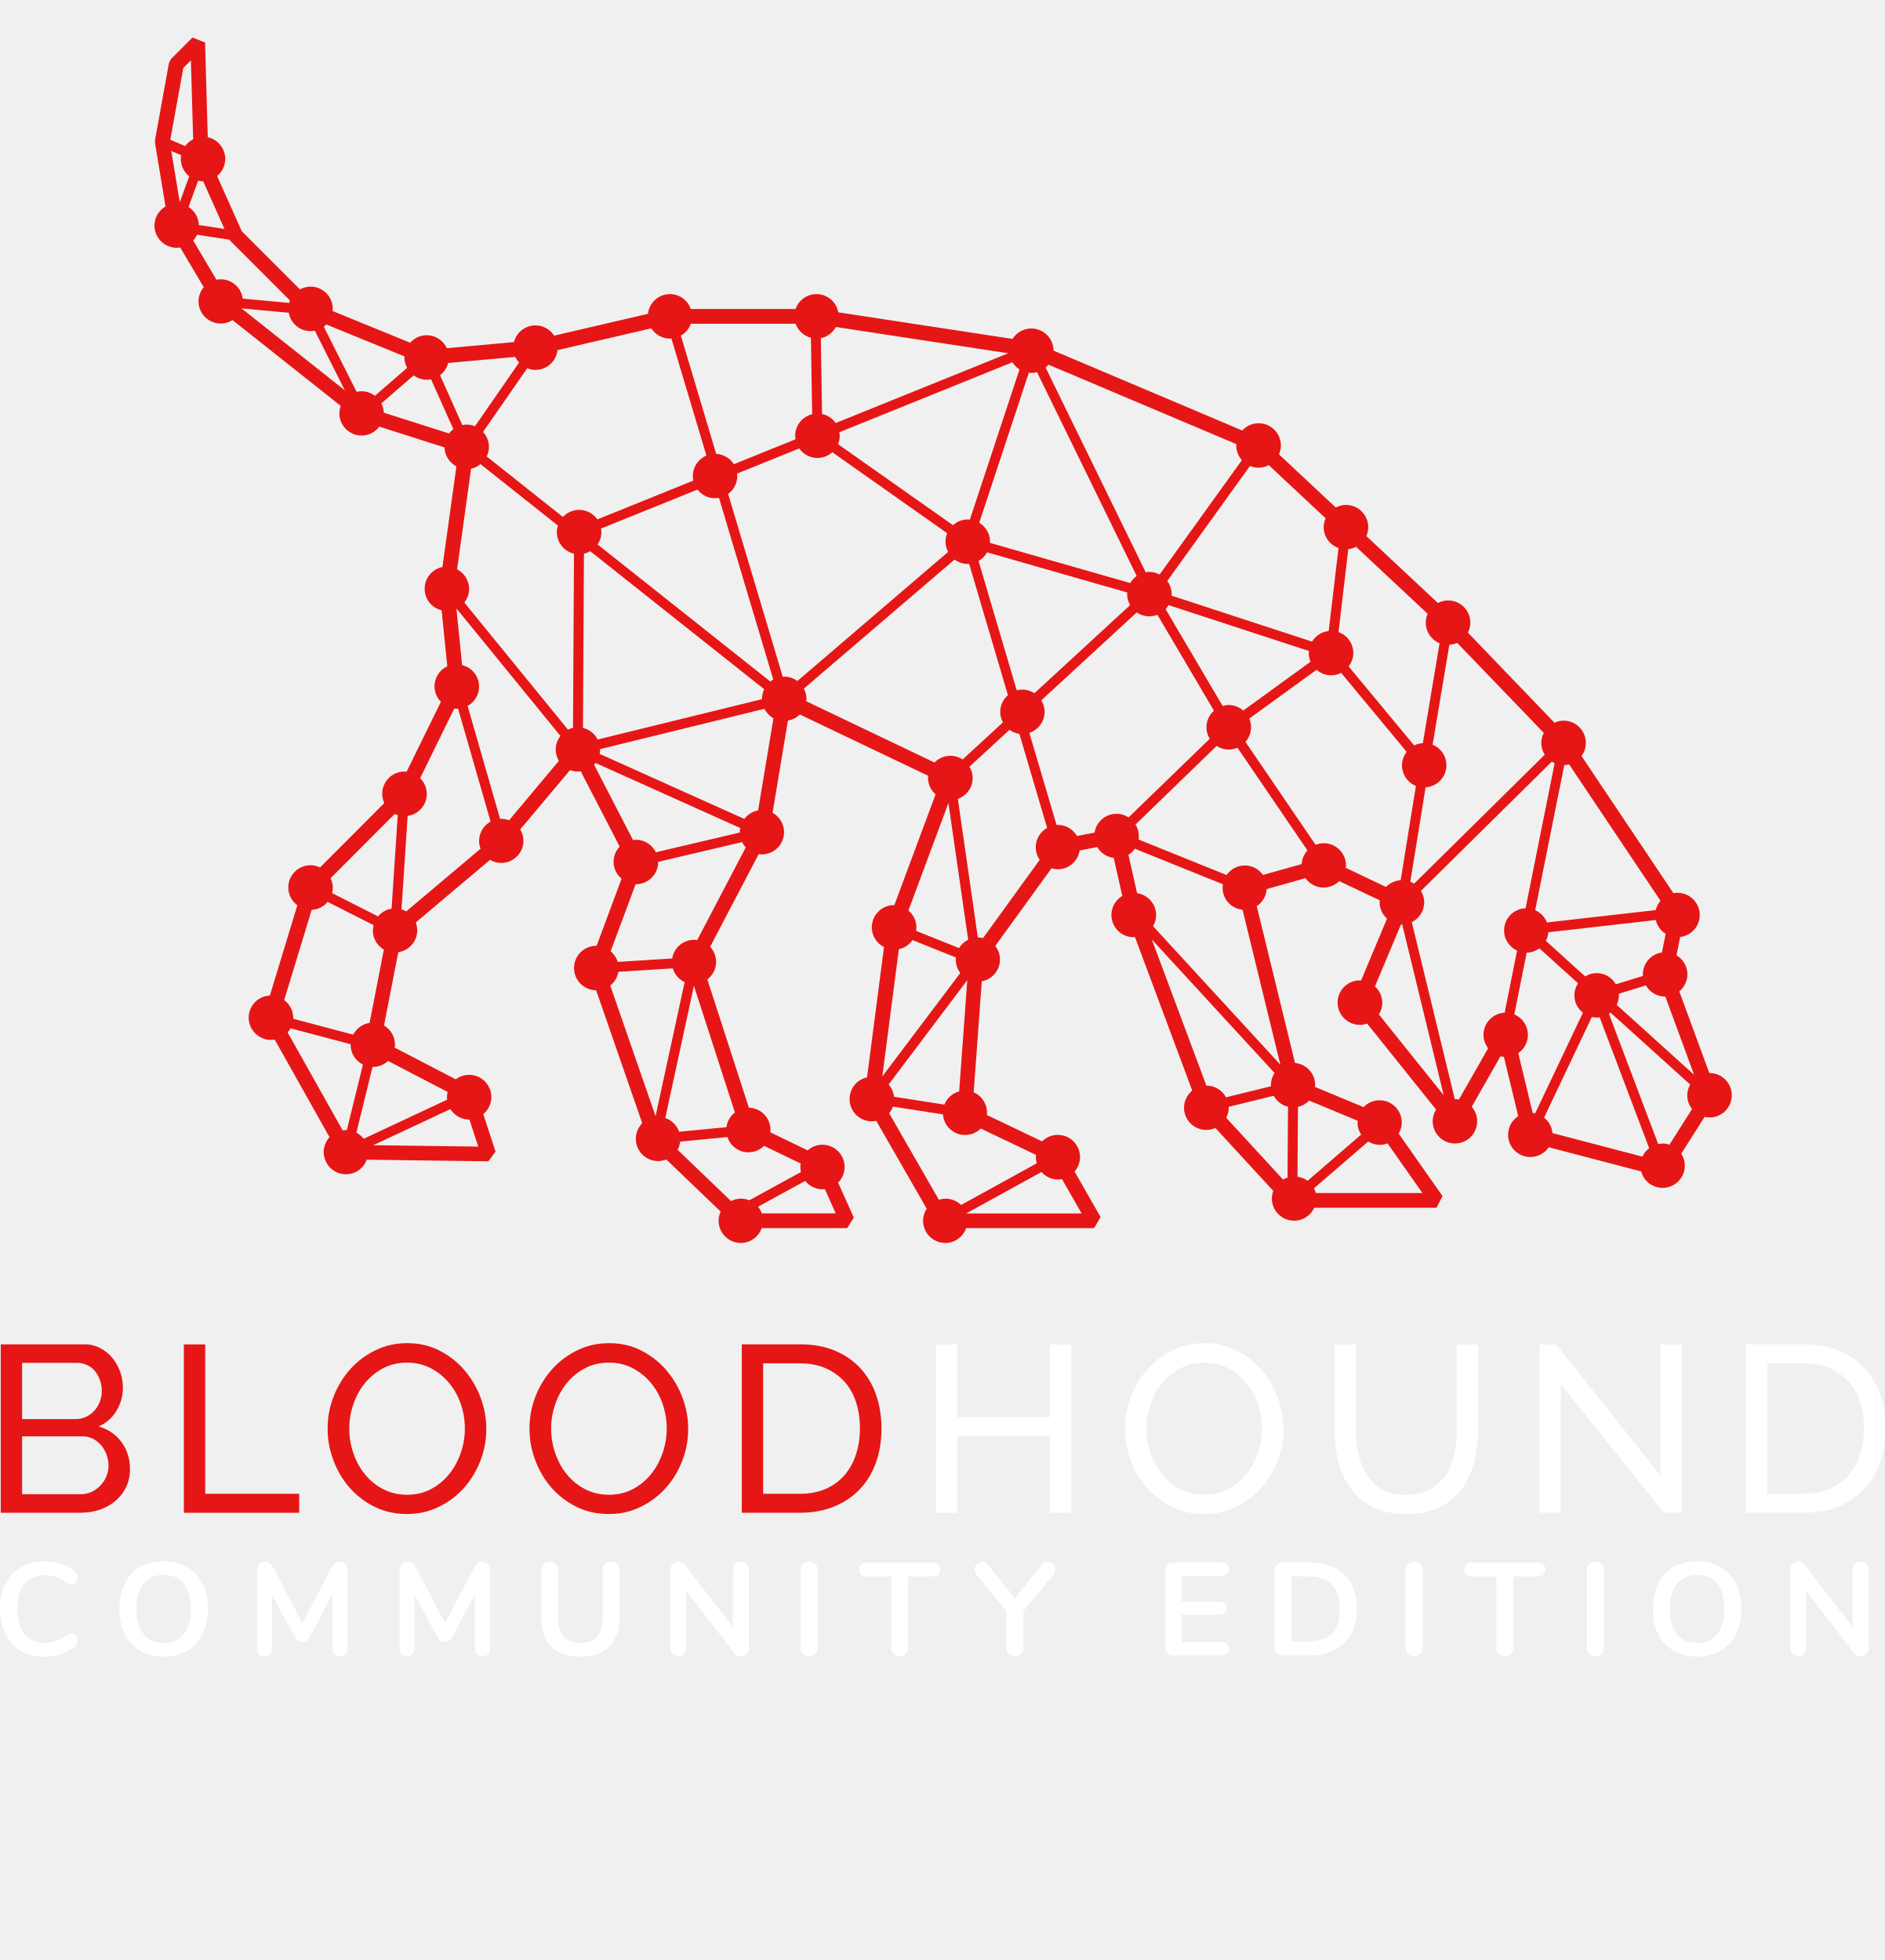
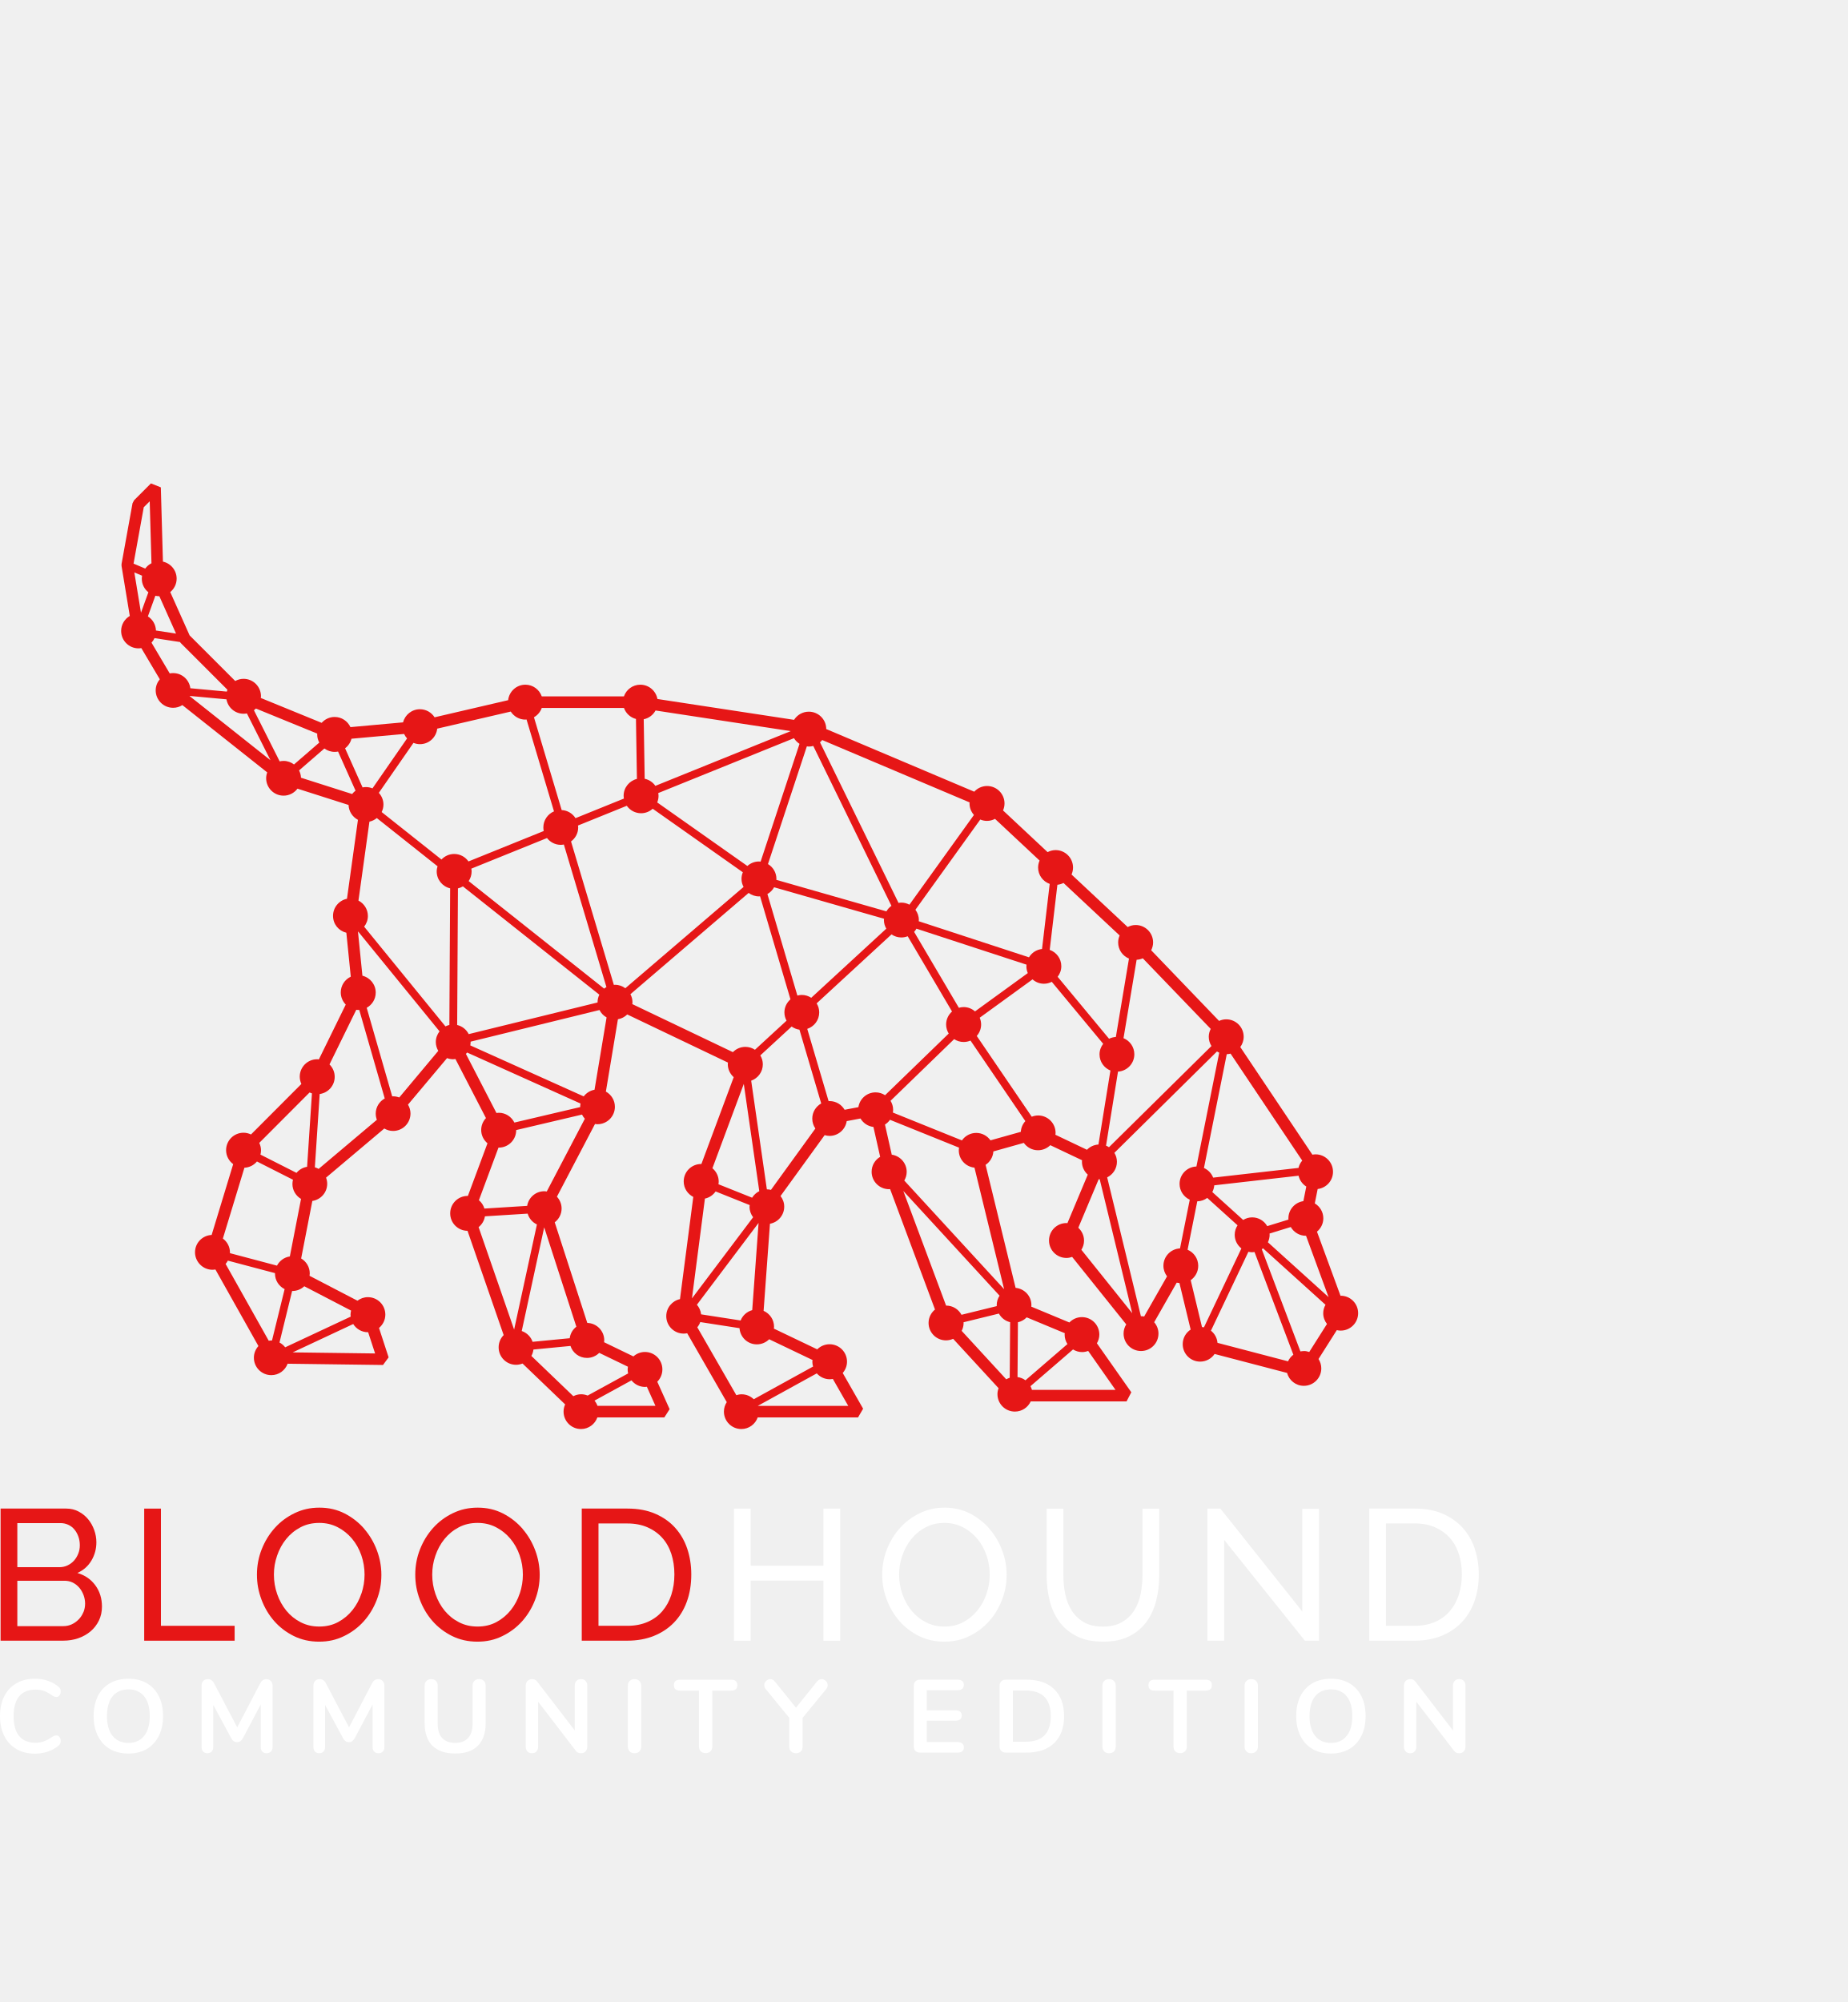
- <svg xmlns="http://www.w3.org/2000/svg" id="Layer_1" width="250" height="260" viewBox="0 100 400 200">
+ <svg xmlns="http://www.w3.org/2000/svg" id="Layer_1" width="240" height="260" viewBox="0 100 500 80">
  <defs>
    <style>.cls-1{fill:#e61616;}.cls-2{fill:#FFFFFF;}</style>
  </defs>
  <path class="cls-1" d="m20.95,294.75c1.64-.74,2.91-1.86,3.8-3.37.89-1.51,1.33-3.15,1.33-4.93,0-1.11-.19-2.21-.58-3.3-.39-1.09-.93-2.06-1.64-2.92-.7-.86-1.56-1.55-2.57-2.09-1.01-.54-2.13-.81-3.37-.81H.16v35.74h16.96c1.44,0,2.79-.22,4.05-.65,1.26-.44,2.37-1.06,3.32-1.86.96-.81,1.71-1.78,2.27-2.92.55-1.14.83-2.4.83-3.78,0-2.22-.6-4.14-1.79-5.76-1.19-1.63-2.81-2.74-4.86-3.35Zm-16.26-13.49h11.68c.74,0,1.43.15,2.09.45s1.21.72,1.66,1.26c.45.54.81,1.17,1.08,1.91s.4,1.53.4,2.37-.14,1.57-.43,2.29c-.29.72-.67,1.35-1.16,1.89s-1.07.96-1.74,1.28c-.67.32-1.41.48-2.21.48H4.69v-11.93Zm17.87,24.11c-.3.74-.72,1.38-1.26,1.94-.54.55-1.16,1-1.86,1.33s-1.48.5-2.32.5H4.69v-12.28h12.79c.81,0,1.54.17,2.22.5.67.34,1.25.79,1.74,1.36s.87,1.23,1.16,1.99c.28.75.43,1.54.43,2.34s-.15,1.58-.45,2.32Z" />
  <polygon class="cls-1" points="43.55 277.34 39.02 277.34 39.02 313.08 63.49 313.08 63.49 309.05 43.55 309.05 43.55 277.34" />
  <path class="cls-1" d="m98.58,282.82c-1.48-1.71-3.24-3.1-5.29-4.15-2.05-1.06-4.33-1.59-6.85-1.59s-4.66.5-6.72,1.49c-2.06.99-3.85,2.32-5.36,4-1.51,1.68-2.69,3.61-3.55,5.79-.86,2.18-1.28,4.46-1.28,6.85s.4,4.51,1.21,6.7c.81,2.18,1.95,4.12,3.42,5.81,1.48,1.7,3.25,3.05,5.31,4.08,2.06,1.02,4.35,1.54,6.87,1.54s4.66-.49,6.72-1.49c2.06-.99,3.84-2.32,5.34-3.98,1.49-1.66,2.67-3.58,3.52-5.76.86-2.18,1.28-4.46,1.28-6.85,0-2.25-.4-4.46-1.21-6.62-.81-2.17-1.95-4.1-3.42-5.81Zm-.78,17.47c-.55,1.68-1.36,3.18-2.42,4.51-1.06,1.33-2.34,2.4-3.85,3.22-1.51.82-3.22,1.23-5.13,1.23s-3.52-.39-5.03-1.16c-1.51-.77-2.8-1.81-3.88-3.12-1.07-1.31-1.9-2.81-2.49-4.51-.59-1.69-.88-3.45-.88-5.26s.28-3.46.86-5.13c.57-1.68,1.38-3.17,2.44-4.48s2.34-2.37,3.85-3.17c1.51-.81,3.22-1.21,5.14-1.21,1.81,0,3.46.39,4.96,1.16,1.49.77,2.79,1.8,3.88,3.1,1.09,1.29,1.93,2.79,2.52,4.48.59,1.7.88,3.45.88,5.26,0,1.71-.28,3.41-.83,5.08Z" />
  <path class="cls-1" d="m141.42,282.82c-1.48-1.71-3.24-3.1-5.29-4.15-2.05-1.06-4.33-1.59-6.85-1.59s-4.66.5-6.72,1.49c-2.06.99-3.85,2.32-5.36,4-1.51,1.68-2.69,3.61-3.55,5.79-.86,2.18-1.28,4.46-1.28,6.85s.4,4.51,1.21,6.7c.81,2.18,1.95,4.12,3.42,5.81,1.48,1.7,3.25,3.05,5.31,4.08,2.06,1.02,4.35,1.54,6.87,1.54s4.66-.49,6.72-1.49c2.06-.99,3.84-2.32,5.34-3.98,1.49-1.66,2.67-3.58,3.52-5.76.86-2.18,1.28-4.46,1.28-6.85,0-2.25-.4-4.46-1.21-6.62-.81-2.17-1.95-4.1-3.42-5.81Zm-.78,17.47c-.55,1.68-1.36,3.18-2.42,4.51-1.06,1.33-2.34,2.4-3.85,3.22-1.51.82-3.22,1.23-5.13,1.23s-3.52-.39-5.03-1.16c-1.51-.77-2.8-1.81-3.88-3.12-1.07-1.31-1.9-2.81-2.49-4.51-.59-1.69-.88-3.45-.88-5.26s.28-3.46.86-5.13c.57-1.68,1.38-3.17,2.44-4.48s2.34-2.37,3.85-3.17c1.51-.81,3.22-1.21,5.14-1.21,1.81,0,3.46.39,4.96,1.16,1.49.77,2.79,1.8,3.88,3.1,1.09,1.29,1.93,2.79,2.52,4.48.59,1.7.88,3.45.88,5.26,0,1.71-.28,3.41-.83,5.08Z" />
  <path class="cls-1" d="m182.74,282.57c-1.44-1.61-3.25-2.89-5.41-3.83-2.16-.94-4.67-1.41-7.53-1.41h-12.38v35.74h12.38c2.62,0,4.99-.43,7.12-1.28,2.13-.86,3.95-2.06,5.46-3.62,1.51-1.56,2.67-3.44,3.47-5.64.81-2.2,1.21-4.66,1.21-7.38,0-2.45-.36-4.76-1.08-6.92-.72-2.16-1.8-4.05-3.25-5.66Zm-1.08,18.1c-.55,1.7-1.36,3.16-2.42,4.4-1.06,1.24-2.38,2.22-3.98,2.92-1.59.7-3.42,1.06-5.46,1.06h-7.85v-27.69h7.85c2.01,0,3.81.35,5.39,1.03,1.58.69,2.91,1.64,4,2.84,1.09,1.21,1.91,2.66,2.47,4.35.55,1.7.83,3.55.83,5.56s-.28,3.82-.83,5.51Z" />
  <polygon class="cls-2" points="222.82 292.79 203.13 292.79 203.13 277.34 198.6 277.34 198.6 313.08 203.13 313.08 203.13 296.82 222.82 296.82 222.82 313.08 227.35 313.08 227.35 277.34 222.82 277.34 222.82 292.79" />
  <path class="cls-2" d="m267.77,282.82c-1.48-1.71-3.24-3.1-5.29-4.15-2.05-1.06-4.33-1.59-6.85-1.59s-4.66.5-6.72,1.49c-2.06.99-3.85,2.32-5.36,4-1.51,1.68-2.69,3.61-3.55,5.79-.86,2.18-1.28,4.46-1.28,6.85s.4,4.51,1.21,6.7c.81,2.18,1.95,4.12,3.42,5.81,1.48,1.7,3.25,3.05,5.31,4.08s4.35,1.54,6.87,1.54,4.66-.49,6.72-1.49c2.06-.99,3.84-2.32,5.34-3.98s2.67-3.58,3.52-5.76c.86-2.18,1.28-4.46,1.28-6.85,0-2.25-.4-4.46-1.21-6.62-.81-2.17-1.95-4.1-3.42-5.81Zm-.78,17.47c-.55,1.68-1.36,3.18-2.42,4.51-1.06,1.33-2.34,2.4-3.85,3.22-1.51.82-3.22,1.23-5.14,1.23s-3.52-.39-5.03-1.16c-1.51-.77-2.8-1.81-3.88-3.12-1.07-1.31-1.9-2.81-2.49-4.51-.59-1.69-.88-3.45-.88-5.26s.28-3.46.86-5.13c.57-1.68,1.38-3.17,2.44-4.48s2.34-2.37,3.85-3.17c1.51-.81,3.22-1.21,5.13-1.21,1.81,0,3.46.39,4.96,1.16,1.49.77,2.78,1.8,3.88,3.1,1.09,1.29,1.93,2.79,2.52,4.48.59,1.7.88,3.45.88,5.26,0,1.71-.28,3.41-.83,5.08Z" />
  <path class="cls-2" d="m309.15,295.41c0,1.71-.17,3.4-.5,5.06-.34,1.66-.91,3.14-1.74,4.43-.82,1.29-1.92,2.34-3.3,3.15-1.38.81-3.1,1.21-5.19,1.21s-3.75-.39-5.11-1.18c-1.36-.79-2.45-1.82-3.27-3.1s-1.41-2.74-1.76-4.4-.53-3.38-.53-5.16v-18.07h-4.53v18.07c0,2.28.26,4.51.78,6.67.52,2.17,1.38,4.08,2.57,5.74,1.19,1.66,2.76,2.99,4.71,4,1.95,1.01,4.35,1.51,7.2,1.51s5.09-.48,7.02-1.43c1.93-.96,3.5-2.26,4.71-3.9,1.21-1.64,2.09-3.55,2.64-5.71.55-2.17.83-4.46.83-6.87v-18.07h-4.53v18.07Z" />
  <polygon class="cls-2" points="352.39 305.17 330.24 277.34 326.72 277.34 326.72 313.08 331.25 313.08 331.25 285.79 353.1 313.08 356.92 313.08 356.92 277.39 352.39 277.39 352.39 305.17" />
  <path class="cls-2" d="m399.08,288.23c-.72-2.16-1.8-4.05-3.25-5.66s-3.25-2.89-5.41-3.83c-2.17-.94-4.67-1.41-7.53-1.41h-12.38v35.74h12.38c2.62,0,4.99-.43,7.12-1.28,2.13-.86,3.95-2.06,5.46-3.62,1.51-1.56,2.67-3.44,3.47-5.64.81-2.2,1.21-4.66,1.21-7.38,0-2.45-.36-4.76-1.08-6.92Zm-4.33,12.43c-.55,1.7-1.36,3.16-2.42,4.4-1.06,1.24-2.38,2.22-3.98,2.92s-3.41,1.06-5.46,1.06h-7.85v-27.69h7.85c2.01,0,3.81.35,5.39,1.03,1.58.69,2.91,1.64,4,2.84s1.91,2.66,2.47,4.35c.55,1.7.83,3.55.83,5.56s-.28,3.82-.83,5.51Z" />
  <path class="cls-1" d="m362.81,219.78s-.04,0-.06,0l-6.38-17.37c1.04-.87,1.72-2.15,1.72-3.61,0-1.72-.93-3.21-2.31-4.04l.78-3.89c2.34-.28,4.15-2.25,4.15-4.66,0-2.61-2.11-4.72-4.72-4.72-.29,0-.58.04-.86.09l-19.51-29.12c.57-.78.92-1.74.92-2.78,0-2.61-2.11-4.72-4.72-4.72-.69,0-1.35.16-1.94.43l-18.37-19.12c.32-.64.52-1.35.52-2.11,0-2.61-2.11-4.72-4.72-4.72-.78,0-1.51.21-2.16.55l-15.19-14.21c.25-.58.4-1.22.4-1.89,0-2.61-2.11-4.72-4.72-4.72-.78,0-1.51.21-2.16.55l-12.06-11.28c.25-.58.4-1.22.4-1.89,0-2.61-2.11-4.72-4.72-4.72-1.38,0-2.61.6-3.47,1.54l-40.05-16.95c0-2.6-2.12-4.7-4.72-4.7-1.68,0-3.15.89-3.99,2.21l-36.97-5.64c-.4-2.2-2.32-3.87-4.63-3.87-2.06,0-3.79,1.32-4.44,3.16h-22.23c-.65-1.84-2.38-3.16-4.43-3.16-2.43,0-4.4,1.84-4.67,4.19l-19.9,4.63c-.84-1.31-2.3-2.18-3.97-2.18-2.2,0-4.04,1.51-4.56,3.55l-14.24,1.29c-.75-1.62-2.38-2.75-4.28-2.75-1.4,0-2.64.62-3.51,1.59l-16.47-6.73c.01-.15.05-.3.05-.46,0-2.61-2.11-4.72-4.72-4.72-.82,0-1.58.23-2.25.59l-12.34-12.34-5.24-11.72c1.05-.87,1.73-2.16,1.73-3.63,0-2.26-1.59-4.14-3.71-4.61l-.57-20.09-2.68-1.07-4.54,4.54-.44.83-2.97,16.43v.54s2.23,13.52,2.23,13.52c-1.39.82-2.34,2.32-2.34,4.05,0,2.61,2.11,4.72,4.72,4.72.25,0,.49-.04.74-.07l5,8.43c-.68.82-1.11,1.86-1.11,3,0,2.61,2.11,4.72,4.72,4.72.92,0,1.77-.27,2.5-.73l22.96,18.21c-.18.49-.29,1.02-.29,1.57,0,2.61,2.11,4.72,4.72,4.72,1.54,0,2.9-.75,3.76-1.89l13.82,4.41c.06,1.75,1.07,3.25,2.54,4.02l-2.97,21.36c-2.15.44-3.77,2.34-3.77,4.62s1.54,4.07,3.6,4.57l1.2,11.89c-1.6.76-2.71,2.37-2.71,4.25,0,1.28.52,2.45,1.35,3.3l-7.28,14.84c-.15-.01-.3-.05-.45-.05-2.61,0-4.72,2.11-4.72,4.72,0,.71.17,1.37.44,1.97l-13.63,13.66c-.61-.29-1.29-.47-2.02-.47-2.61,0-4.72,2.11-4.72,4.72,0,1.56.76,2.92,1.92,3.78l-5.83,19.16c-2.5.11-4.5,2.16-4.5,4.7s2.11,4.72,4.72,4.72c.27,0,.54-.04.8-.08l11.64,20.72c-.76.84-1.23,1.94-1.23,3.15,0,2.61,2.11,4.72,4.72,4.72,2.03,0,3.75-1.29,4.41-3.09l25.81.34,1.52-2.06-2.6-7.96c1.04-.87,1.71-2.15,1.71-3.61,0-2.61-2.11-4.72-4.72-4.72-1.06,0-2.03.36-2.82.96l-12.97-6.74c.03-.21.06-.42.06-.64,0-1.73-.94-3.23-2.33-4.05l3.03-15.56c2.27-.34,4.02-2.28,4.02-4.65,0-.59-.12-1.14-.31-1.66l15.76-13.29c.7.41,1.5.66,2.37.66,2.61,0,4.72-2.11,4.72-4.72,0-.88-.26-1.7-.68-2.4l10.57-12.59c.51.19,1.06.31,1.64.31.22,0,.42-.04.63-.06l8.26,15.98c-.79.84-1.29,1.97-1.29,3.22,0,1.45.67,2.73,1.7,3.6l-5.3,14.24s-.05,0-.07,0c-2.61,0-4.72,2.11-4.72,4.72s2.1,4.7,4.69,4.72l9.78,28.21c-.84.85-1.36,2.02-1.36,3.32,0,2.61,2.11,4.72,4.72,4.72.62,0,1.21-.13,1.75-.34l11.53,11.06c-.27.59-.43,1.25-.43,1.94,0,2.61,2.11,4.72,4.72,4.72,2.05,0,3.78-1.32,4.43-3.15h18.12l1.43-2.22-3.34-7.43c.85-.85,1.38-2.03,1.38-3.33,0-2.61-2.11-4.72-4.72-4.72-1.2,0-2.29.46-3.12,1.2l-7.94-3.84c.02-.17.05-.33.05-.51,0-2.56-2.04-4.64-4.59-4.71l-8.81-27.22c1.12-.86,1.86-2.2,1.86-3.73,0-1.24-.49-2.36-1.27-3.2l10.31-19.68c.22.03.43.07.66.07,2.61,0,4.72-2.11,4.72-4.72,0-1.78-.99-3.3-2.44-4.11l3.26-19.57c.97-.17,1.85-.63,2.52-1.3l27.25,13.02c-.01.14-.04.28-.04.43,0,1.41.63,2.65,1.6,3.52l-8.74,23.49s-.05,0-.07,0c-2.61,0-4.72,2.11-4.72,4.72,0,1.84,1.06,3.41,2.59,4.19l-3.6,27.65c-2.12.46-3.71,2.35-3.71,4.61,0,2.61,2.11,4.72,4.72,4.72.32,0,.64-.03.94-.1l10.71,18.64c-.48.74-.77,1.62-.77,2.56,0,2.61,2.11,4.72,4.72,4.72,2.05,0,3.78-1.32,4.43-3.15h27.15l1.37-2.35-5.52-9.66c.71-.83,1.16-1.89,1.16-3.06,0-2.61-2.11-4.72-4.72-4.72-1.3,0-2.48.53-3.34,1.38l-11.73-5.61c.02-.16.05-.32.05-.49,0-1.93-1.16-3.59-2.83-4.32l1.72-23.56c2.2-.4,3.86-2.32,3.86-4.63,0-1.09-.38-2.07-1-2.87l11.94-16.48c.42.12.86.21,1.32.21,2.36,0,4.3-1.74,4.65-4l3.73-.71c.73,1.24,2,2.11,3.5,2.29l1.82,8.08c-1.38.82-2.31,2.32-2.31,4.04,0,2.61,2.11,4.72,4.72,4.72.1,0,.19-.02.28-.03l12.15,32.58c-1.05.87-1.74,2.16-1.74,3.63,0,2.61,2.11,4.72,4.72,4.72.69,0,1.34-.16,1.93-.42l12.29,13.36c-.18.5-.3,1.04-.3,1.61,0,2.61,2.11,4.72,4.72,4.72,1.9,0,3.53-1.13,4.28-2.75h25.93l1.29-2.48-9.31-13.25c.41-.7.66-1.5.66-2.36,0-2.61-2.11-4.72-4.72-4.72-1.33,0-2.53.56-3.39,1.45l-10.31-4.29c.01-.14.04-.27.04-.4,0-2.46-1.88-4.45-4.28-4.68l-8.12-33.28c1.2-.79,2-2.11,2.11-3.63l8.23-2.31c.86,1.2,2.25,1.99,3.84,1.99,1.3,0,2.47-.53,3.33-1.37l8.6,4.08c-.01.13-.04.26-.04.39,0,1.4.62,2.64,1.58,3.5l-5.51,13.13c-.09,0-.17-.03-.26-.03-2.61,0-4.72,2.11-4.72,4.72s2.11,4.72,4.72,4.72c.54,0,1.06-.11,1.54-.28l14.64,18.26c-.45.72-.72,1.56-.72,2.48,0,2.61,2.11,4.72,4.72,4.72s4.72-2.11,4.72-4.72c0-1.18-.45-2.24-1.16-3.07l6.1-10.71c.24.06.48.08.73.1l3.04,12.6c-1.29.84-2.15,2.29-2.15,3.95,0,2.61,2.11,4.72,4.72,4.72,1.62,0,3.06-.82,3.91-2.07l19.61,5.13c.54,2.01,2.36,3.49,4.54,3.49,2.61,0,4.72-2.11,4.72-4.72,0-.94-.28-1.8-.75-2.54l4.95-7.81c.34.08.69.13,1.05.13,2.61,0,4.72-2.11,4.72-4.72s-2.11-4.72-4.72-4.72Zm-54.01,5.51s-.04,0-.07,0l-9.13-37.57c1.56-.77,2.64-2.36,2.64-4.22,0-.89-.26-1.71-.69-2.42l27.76-27.42c.19.12.4.24.61.33l-6.17,30.79c-2.53.08-4.56,2.15-4.56,4.7,0,1.91,1.14,3.54,2.76,4.28l-2.64,13.18c-2.5.12-4.49,2.17-4.49,4.7,0,1.08.38,2.06.98,2.86l-6.19,10.86c-.27-.05-.55-.08-.83-.08Zm-32.57-49.89l-8.21,2.3c-.85-1.21-2.26-2.01-3.85-2.01s-3.02.8-3.87,2.03l-18.69-7.54c.04-.24.07-.49.07-.74,0-.9-.26-1.72-.7-2.44l17.21-16.68c.74.48,1.62.77,2.57.77.66,0,1.29-.14,1.86-.38l14.84,21.79c-.71.77-1.16,1.78-1.23,2.89Zm-15.49,51.52l9.56-2.35c.63,1.15,1.72,2.02,3.04,2.33l-.11,15.04c-.33.11-.64.24-.94.42l-12.06-13.11c.32-.64.52-1.35.52-2.11,0-.07-.02-.14-.02-.21Zm-16.04-38.34c.4-.7.65-1.49.65-2.35,0-2.37-1.76-4.32-4.04-4.65l-1.84-8.15c.53-.34,1-.77,1.36-1.29l18.69,7.54c-.04.24-.07.49-.07.74,0,2.44,1.86,4.43,4.24,4.67l8.02,32.88-27.01-29.39Zm-24.69,50.33l-16.05,8.84c-.85-.83-2.01-1.34-3.29-1.34-.5,0-.97.1-1.42.24l-10.56-18.37c.34-.42.62-.89.8-1.41l10.62,1.65c.18,2.45,2.19,4.38,4.69,4.38,1.3,0,2.48-.53,3.34-1.38l11.73,5.61c-.02.16-.05.32-.05.49,0,.45.08.88.2,1.29Zm-26.36-47.38l9.22,3.69c-.01.15-.05.3-.05.45,0,1.07.37,2.05.97,2.84l-16.55,21.96,3.51-27.01c1.2-.25,2.22-.96,2.89-1.93Zm6.76,34.91l-10.69-1.66c-.11-.99-.52-1.89-1.14-2.6l16.69-22.14-1.72,23.6c-1.43.39-2.59,1.43-3.13,2.79Zm7.13-35.49s-.02,0-.03,0l-4.24-29.39c1.83-.65,3.15-2.38,3.15-4.43,0-.89-.26-1.7-.68-2.41l8.48-7.81c.61.44,1.33.74,2.11.85l5.89,19.96c-1.44.81-2.42,2.33-2.42,4.1,0,1,.31,1.92.84,2.68l-12.02,16.6c-.35-.08-.71-.14-1.08-.14Zm-72.57-20.71c-.22,0-.42.04-.63.06l-8.26-15.98c.11-.12.22-.25.32-.38l30.69,13.8c-.06.3-.09.61-.09.93,0,.01,0,.02,0,.03l-17.81,4.19c-.77-1.56-2.36-2.65-4.22-2.65Zm-28.58-4.46c-.09,0-.17.02-.26.03l-6.9-23.97c1.45-.81,2.44-2.33,2.44-4.11,0-2.22-1.54-4.07-3.6-4.57l-1.2-11.89s.05-.03.07-.04l22,26.98c-.62.8-1.01,1.79-1.01,2.89,0,.87.25,1.68.67,2.39l-10.56,12.61c-.51-.19-1.06-.31-1.64-.31ZM51.33,57.46l9.95.92c.39,2.22,2.31,3.9,4.64,3.9.31,0,.6-.03.89-.09l6.38,12.67-21.88-17.36s.01-.04.02-.05Zm29.6,20.15l6.85-5.93c.78.57,1.74.92,2.78.92.31,0,.62-.03.92-.09l4.73,10.58c-.35.26-.65.57-.92.91l-13.84-4.41c-.03-.71-.22-1.38-.53-1.98Zm184.33,13.29c.56.24,1.18.37,1.83.37.78,0,1.51-.21,2.16-.55l12.06,11.28c-.25.58-.4,1.22-.4,1.89,0,2.05,1.31,3.78,3.14,4.43l-2.08,17.61c-1.5.16-2.78,1.01-3.53,2.25l-29.83-9.76c0-.11.03-.21.03-.32,0-1.05-.35-2.01-.93-2.79l17.55-24.41Zm-25.4,24.85l-29.79-8.53c0-.09.03-.17.03-.25,0-1.71-.92-3.2-2.29-4.02l10.52-31.84c.18.02.35.05.54.05.42,0,.82-.07,1.2-.17l21.15,43.26c-.56.39-1.02.91-1.36,1.5Zm-62.02-29.47c.23-.55.36-1.16.36-1.79,0-.26-.04-.5-.08-.75l36.73-14.85c.38.62.89,1.14,1.5,1.53l-10.53,31.87c-.15-.01-.29-.04-.44-.04-1.21,0-2.31.47-3.14,1.22l-24.39-17.19Zm-.5-4.49c-.67-.97-1.7-1.67-2.89-1.92l-.26-16.1c1.39-.27,2.54-1.17,3.2-2.37l36.58,5.58-36.63,14.81Zm-5.25-18.1l.26,16.22c-2.06.51-3.6,2.35-3.6,4.57,0,.26.04.5.08.75l-13.1,5.3c-.79-1.26-2.16-2.11-3.74-2.19l-7.5-25.11c.98-.56,1.73-1.44,2.11-2.52h22.24c.52,1.46,1.73,2.59,3.25,2.98Zm-48.38,82.8l.21-36.96c.48-.11.93-.3,1.34-.54l36.92,29.3c-.3.62-.48,1.3-.48,2.03,0,.03,0,.05,0,.08l-34.87,8.56c-.62-1.23-1.75-2.15-3.13-2.47Zm39.78-9.83l-36.67-29.1c.5-.75.8-1.65.8-2.62,0-.26-.04-.5-.08-.75l20.48-8.28c.86,1.11,2.2,1.84,3.72,1.84.29,0,.57-.04.84-.09l11.52,38.57c-.22.12-.42.26-.62.42Zm-21.32-72.8c.1,0,.2-.02.31-.03l7.43,24.86c-1.69.72-2.88,2.39-2.88,4.35,0,.33.04.66.1.97l-20.36,8.23c-.85-1.22-2.26-2.02-3.87-2.02-1.36,0-2.57.58-3.44,1.5l-16.18-12.84c.3-.62.48-1.3.48-2.03,0-1.23-.48-2.33-1.25-3.17l9.37-13.52c.54.22,1.13.35,1.76.35,2.43,0,4.41-1.84,4.67-4.2l19.9-4.62c.84,1.31,2.3,2.18,3.97,2.18Zm-32.01,5.09l-9.37,13.52c-.54-.22-1.13-.35-1.76-.35-.31,0-.62.03-.92.09l-4.73-10.58c.84-.64,1.46-1.54,1.73-2.59l14.24-1.29c.2.44.48.85.8,1.2Zm-8.19,21.56l16.43,13.04c-.13.44-.23.9-.23,1.38,0,2.24,1.56,4.1,3.64,4.59l-.21,36.96c-.37.08-.73.22-1.06.39l-22-26.98c.62-.8,1.01-1.79,1.01-2.89,0-1.82-1.04-3.38-2.55-4.17l2.97-21.36c.75-.15,1.42-.5,1.99-.96Zm55.98,75.3l-30.69-13.8c.06-.3.09-.61.09-.93,0-.03,0-.05,0-.08l34.87-8.56c.43.85,1.09,1.54,1.92,2l-3.26,19.57c-1.19.21-2.22.87-2.93,1.8Zm11.27-29.26c-.79-.58-1.75-.94-2.8-.94-.1,0-.2.02-.31.03l-11.59-38.81c1.17-.86,1.94-2.23,1.94-3.79,0-.18-.03-.34-.05-.52l13.2-5.34c.85,1.22,2.26,2.02,3.87,2.02,1.21,0,2.31-.47,3.14-1.22l24.39,17.19c-.23.55-.36,1.16-.36,1.79,0,.79.21,1.53.56,2.18l-31.99,27.4Zm40.26-27.32l29.75,8.52c0,.12-.04.23-.04.35,0,.85.24,1.64.64,2.33l-20.31,18.7c-.74-.48-1.62-.77-2.57-.77-.41,0-.8.07-1.18.17l-8.11-27.47c.76-.43,1.39-1.06,1.81-1.83Zm15.03,57.84c-.1,0-.19.02-.29.03l-5.78-19.56c1.88-.62,3.24-2.37,3.24-4.46,0-.9-.26-1.73-.7-2.44l20.26-18.66c.76.52,1.68.83,2.67.83.61,0,1.18-.12,1.71-.33l12,20.36c-.97.86-1.6,2.11-1.6,3.52,0,.9.27,1.73.7,2.45l-17.22,16.68c-.74-.48-1.62-.77-2.57-.77-2.36,0-4.3,1.74-4.65,4l-3.73.71c-.82-1.4-2.32-2.35-4.06-2.35Zm39.33-24.25c-.83-.73-1.9-1.18-3.09-1.18-.45,0-.87.08-1.28.2l-12.11-20.54c.25-.26.45-.56.63-.87l29.79,9.74c-.01.14-.04.28-.04.43,0,.66.14,1.28.38,1.85l-14.29,10.37Zm20.21-16.66l2.08-17.61c.59-.06,1.15-.23,1.65-.49l15.19,14.21c-.25.58-.4,1.22-.4,1.89,0,1.97,1.21,3.66,2.93,4.36l-3.55,21.21c-.66.04-1.28.21-1.84.49l-13.91-16.77c.61-.8.99-1.78.99-2.86,0-2.05-1.31-3.78-3.14-4.43Zm18.48,32.95c2.46-.16,4.42-2.19,4.42-4.69,0-1.97-1.21-3.66-2.93-4.36l3.55-21.21c.59-.04,1.15-.17,1.67-.4l18.38,19.1c-.33.64-.53,1.36-.53,2.13,0,.92.27,1.77.73,2.5l-27.73,27.38c-.25-.17-.52-.31-.8-.42l3.24-20.03Zm46.1,39.69c0,.12.03.23.03.34l-5.75,1.77c-.82-1.41-2.32-2.37-4.07-2.37-.9,0-1.72.26-2.44.7l-8.35-7.55c.29-.55.47-1.16.53-1.82l22.81-2.6c.28,1.23,1.05,2.28,2.09,2.93l-.79,3.95c-2.28.33-4.05,2.28-4.05,4.65Zm2.75-13.64l-23.1,2.63c-.45-1.16-1.35-2.1-2.49-2.61l6.17-30.79c.36-.01.7-.07,1.03-.15l19.39,28.94c-.48.57-.84,1.24-1.01,1.98Zm-30.02,22.14l2.62-13.1c1.01-.02,1.94-.36,2.7-.92l8.2,7.41c-.48.74-.77,1.62-.77,2.57,0,1.5.71,2.82,1.81,3.69l-10.13,21.34c-.17-.04-.35-.05-.53-.07l-3.06-12.69c1.23-.85,2.04-2.27,2.04-3.88,0-1.96-1.19-3.63-2.88-4.35Zm6.32,21.9l10.13-21.34c.33.07.67.12,1.02.12.22,0,.43-.04.64-.06l10.51,27.78c-.62.47-1.12,1.08-1.44,1.79l-19.09-5c-.11-1.33-.77-2.5-1.77-3.29Zm25.14,5.52c-.32,0-.63.03-.93.09l-10.45-27.63c.12-.08.22-.18.33-.27l16.91,15.28c-.38.68-.62,1.46-.62,2.29,0,1.1.39,2.1,1.02,2.9l-4.8,7.58c-.46-.15-.95-.26-1.46-.26Zm6.68-14.61l-16.41-14.83c.29-.61.47-1.29.47-2.02,0-.12-.03-.23-.03-.34l5.75-1.77c.82,1.41,2.32,2.37,4.07,2.37.02,0,.04,0,.06,0l6.1,16.6Zm-95.95-130.45l-17.46,24.28c-.66-.35-1.39-.56-2.19-.56-.26,0-.51.04-.76.08l-21.25-43.45c.22-.19.42-.39.6-.62l39.89,16.88c0,.09-.03.18-.03.28,0,1.2.46,2.28,1.19,3.11Zm-177.7-22c0,.07-.02.14-.02.22,0,.8.22,1.54.57,2.2l-6.84,5.92c-.79-.59-1.76-.96-2.82-.96-.37,0-.72.05-1.06.13l-6.97-13.84c.19-.14.38-.29.54-.46l16.59,6.78Zm-24.31-11.88c-.07.16-.11.34-.16.51l-9.87-.91c-.31-2.31-2.26-4.1-4.66-4.1-.31,0-.62.03-.92.09l-4.93-8.32c.33-.37.61-.78.81-1.23l6.91,1.06.17.25,12.66,12.66Zm-21.39-26.36l-2,5.52-1.8-10.9,2.1.89c-.05.27-.08.54-.08.82,0,1.49.7,2.8,1.78,3.66Zm7.49,11.17l-5.44-.83c-.05-1.61-.9-3.01-2.18-3.82l2.02-5.59c.34.08.69.13,1.05.13,0,0,.02,0,.03,0l4.52,10.12ZM38.89,6.42l1.62-1.62.48,16.76c-.67.34-1.25.83-1.69,1.44l-3.16-1.34,2.76-15.24Zm57.52,135.96c.18.02.35.05.54.05.09,0,.17-.02.26-.03l6.9,23.97c-1.45.81-2.44,2.33-2.44,4.11,0,.59.12,1.14.31,1.66l-15.76,13.29c-.32-.19-.66-.33-1.02-.44l1.31-19.82c2.29-.32,4.06-2.27,4.06-4.65,0-1.32-.54-2.5-1.41-3.36l7.25-14.79Zm-1.51,83.02l-17.73,8.3c-.41-.54-.94-.98-1.54-1.3l3.42-13.94s.05,0,.08,0c1.24,0,2.37-.49,3.21-1.28l12.66,6.58c-.09.36-.15.74-.15,1.13,0,.17.03.34.05.5Zm-33.23-15.15c6.21,1.66,10.2,2.71,12.75,3.38,0,.04-.01.08-.01.13,0,1.84,1.07,3.42,2.61,4.2l-3.42,13.91c-.06,0-.11-.02-.16-.02-.25,0-.48.04-.72.07l-11.67-20.78c.24-.27.44-.57.61-.9Zm13.28,1.35c-3.39-.89-8.25-2.18-12.74-3.38,0-.06.02-.11.02-.17,0-1.56-.76-2.92-1.92-3.78l5.83-19.16c1.37-.06,2.57-.71,3.39-1.69l9.75,4.94c-.09.37-.15.74-.15,1.14,0,1.73.94,3.23,2.33,4.05l-3.03,15.56c-1.52.23-2.8,1.18-3.48,2.49Zm9.46-46.59l-1.31,19.85c-1.15.18-2.15.78-2.87,1.64l-9.75-4.94c.09-.37.15-.74.15-1.14,0-.73-.18-1.41-.47-2.03l13.61-13.64c.21.1.42.18.64.25Zm17.09,70.35l-22.3-.29,16.38-7.67c.83,1.33,2.3,2.22,3.99,2.22.02,0,.04,0,.05,0l1.88,5.74Zm33.39-55.69s.05,0,.07,0c2.61,0,4.72-2.11,4.72-4.72,0-.01,0-.02,0-.03l17.81-4.19c.2.41.46.79.77,1.13l-10.31,19.68c-.22-.03-.43-.07-.66-.07-2.35,0-4.28,1.72-4.64,3.96l-11.57.73c-.27-.9-.79-1.68-1.49-2.26l5.3-14.24Zm35.07,61.1l-10.94,5.98c-.55-.22-1.14-.35-1.77-.35-.76,0-1.47.2-2.11.52l-11.35-10.89c.29-.52.48-1.11.56-1.73l10.02-.97c.62,1.88,2.37,3.24,4.46,3.24,1.3,0,2.47-.52,3.32-1.37l7.77,3.75c-.04.25-.08.5-.08.76,0,.36.05.71.13,1.05Zm-38.75-42.51l11.57-.73c.39,1.3,1.3,2.36,2.51,2.93l-6.17,28.44-9.61-27.72c.89-.71,1.52-1.73,1.71-2.91Zm22.95,32.98l-10.04.97c-.48-1.38-1.56-2.45-2.94-2.92l6.08-28.05,8.7,26.88c-.97.75-1.63,1.85-1.8,3.13Zm7.52,18.3c-.19-.52-.46-1-.81-1.42l10.01-5.48c.86,1.08,2.18,1.78,3.67,1.78.17,0,.33-.03.49-.05l2.32,5.16h-15.69Zm9.42-108.71c.02-.16.05-.32.05-.49,0-.79-.21-1.53-.56-2.18l31.99-27.4c.79.58,1.75.94,2.8.94.1,0,.19-.02.29-.03l8.23,27.88c-1,.87-1.64,2.13-1.64,3.55,0,.81.22,1.56.58,2.22l-8.55,7.87c-.75-.49-1.64-.78-2.6-.78-1.32,0-2.52.55-3.37,1.43l-27.22-13Zm30.17,21.6l4.19,29.02c-.8.4-1.47,1.01-1.94,1.77l-9.11-3.64c.04-.24.07-.48.07-.73,0-1.45-.67-2.74-1.7-3.6l8.49-22.82Zm3.82,87.12s0-.02,0-.03l15.93-8.77c.86.97,2.11,1.59,3.51,1.59.29,0,.56-.04.84-.08l4.17,7.29h-24.44Zm39.34-58.16l26.05,28.34c-.49.74-.77,1.63-.77,2.58,0,.08.02.16.02.24l-9.55,2.35c-.8-1.48-2.34-2.49-4.14-2.49-.01,0-.02,0-.03,0l-11.58-31.02Zm34.81,53.83c-.09-.35-.23-.69-.39-1.01l11.51-9.93c.72.44,1.55.71,2.45.71.58,0,1.14-.12,1.65-.31l7.4,10.54h-22.62Zm8.89-15.35c-.01.13-.04.26-.04.4,0,.94.28,1.81.76,2.55l-11.36,9.8c-.62-.46-1.35-.76-2.15-.87l.11-14.83c.92-.2,1.74-.67,2.37-1.33l10.31,4.29Zm-2.54-53.68c.02-.17.05-.33.05-.5,0-2.61-2.11-4.72-4.72-4.72-.61,0-1.19.13-1.73.34l-14.88-21.85c.72-.83,1.18-1.9,1.18-3.09,0-.66-.14-1.28-.38-1.85l14.29-10.37c.83.73,1.9,1.18,3.09,1.18.77,0,1.48-.2,2.12-.52l13.91,16.77c-.61.8-.99,1.78-.99,2.86,0,1.98,1.22,3.67,2.95,4.37l-3.24,20.02c-1.22.08-2.31.6-3.11,1.42l-8.54-4.06Zm11.71,12.02c.08,0,.15.02.23.02.02,0,.03,0,.05,0l8.8,36.24-13.76-17.16c.45-.72.72-1.56.72-2.48,0-1.38-.61-2.61-1.55-3.48l5.52-13.15Z" />
  <path class="cls-2" d="m4.44,342.38c-1.43-.82-2.52-2-3.29-3.53-.77-1.53-1.15-3.32-1.15-5.38s.38-3.84,1.15-5.36c.77-1.52,1.86-2.69,3.29-3.51,1.43-.82,3.09-1.23,5-1.23,1.23,0,2.39.18,3.47.55,1.08.36,2.04.89,2.88,1.58.24.19.41.38.5.59.09.21.14.46.14.76,0,.41-.11.76-.34,1.04-.22.28-.49.42-.81.42-.37,0-.76-.13-1.15-.39-.8-.6-1.55-1.01-2.24-1.25-.69-.23-1.46-.35-2.3-.35-1.94,0-3.41.61-4.41,1.82-1,1.21-1.5,3-1.5,5.35s.5,4.16,1.5,5.38c1,1.21,2.47,1.82,4.41,1.82.8,0,1.54-.12,2.23-.36.68-.24,1.45-.65,2.31-1.23.19-.11.37-.21.56-.28.19-.07.38-.11.59-.11.32,0,.59.14.81.42.22.28.34.62.34,1.04,0,.28-.05.53-.14.74-.09.21-.26.42-.5.6-.84.69-1.8,1.22-2.88,1.58s-2.24.55-3.47.55c-1.9,0-3.57-.41-5-1.23Z" />
  <path class="cls-2" d="m29.75,342.38c-1.41-.82-2.5-2-3.26-3.53-.77-1.53-1.15-3.32-1.15-5.38s.38-3.84,1.13-5.36,1.84-2.69,3.26-3.51c1.42-.82,3.09-1.23,5.01-1.23s3.59.41,5,1.23c1.41.82,2.49,1.99,3.25,3.51s1.13,3.31,1.13,5.36-.38,3.85-1.15,5.38c-.77,1.53-1.85,2.71-3.26,3.53-1.41.82-3.07,1.23-4.97,1.23s-3.59-.41-5-1.23Zm9.24-3.53c1.02-1.25,1.53-3.04,1.53-5.38s-.51-4.12-1.53-5.36c-1.02-1.24-2.43-1.86-4.24-1.86s-3.25.62-4.27,1.86c-1.02,1.24-1.53,3.03-1.53,5.36s.51,4.12,1.53,5.38c1.02,1.25,2.44,1.88,4.27,1.88s3.22-.62,4.24-1.88Z" />
  <path class="cls-2" d="m73.28,323.97c.32.33.48.76.48,1.3v16.58c0,.52-.15.93-.45,1.23-.3.3-.69.45-1.18.45s-.87-.15-1.15-.45c-.28-.3-.42-.71-.42-1.23v-11.54l-4.76,9.02c-.22.41-.47.71-.73.91-.26.2-.57.29-.92.29s-.66-.09-.92-.28c-.26-.19-.5-.49-.73-.92l-4.79-8.88v11.4c0,.5-.15.91-.43,1.22-.29.31-.68.46-1.16.46s-.87-.15-1.15-.45c-.28-.3-.42-.71-.42-1.23v-16.58c0-.54.15-.98.46-1.3.31-.33.72-.49,1.25-.49.73,0,1.3.4,1.71,1.2l6.22,11.84,6.19-11.84c.41-.8.96-1.2,1.65-1.2.52,0,.94.16,1.26.49Z" />
  <path class="cls-2" d="m103.54,323.97c.32.33.48.76.48,1.3v16.58c0,.52-.15.93-.45,1.23-.3.3-.69.45-1.18.45s-.87-.15-1.15-.45c-.28-.3-.42-.71-.42-1.23v-11.54l-4.76,9.02c-.22.41-.47.71-.73.91-.26.2-.57.29-.92.29s-.66-.09-.92-.28c-.26-.19-.5-.49-.73-.92l-4.79-8.88v11.4c0,.5-.15.91-.43,1.22-.29.31-.68.46-1.16.46s-.87-.15-1.15-.45c-.28-.3-.42-.71-.42-1.23v-16.58c0-.54.15-.98.46-1.3.31-.33.72-.49,1.25-.49.73,0,1.3.4,1.71,1.2l6.22,11.84,6.19-11.84c.41-.8.96-1.2,1.65-1.2.52,0,.94.16,1.26.49Z" />
  <path class="cls-2" d="m117.01,341.51c-1.4-1.4-2.1-3.44-2.1-6.13v-10.11c0-.54.16-.98.48-1.3.32-.33.75-.49,1.29-.49s.97.16,1.29.49c.32.33.48.76.48,1.3v10.3c0,1.7.4,2.98,1.2,3.85.8.87,1.98,1.3,3.53,1.3s2.7-.44,3.5-1.32c.8-.88,1.2-2.16,1.2-3.84v-10.3c0-.54.16-.98.48-1.3.32-.33.75-.49,1.29-.49s.97.16,1.29.49c.32.33.48.76.48,1.3v10.11c0,2.67-.7,4.71-2.1,6.12-1.4,1.41-3.44,2.11-6.13,2.11s-4.76-.7-6.16-2.1Z" />
  <path class="cls-2" d="m158.46,323.97c.31.33.46.76.46,1.3v16.44c0,.54-.16.98-.48,1.32-.32.34-.73.5-1.23.5-.6,0-1.05-.21-1.37-.64l-10.22-13.3v12.12c0,.54-.15.98-.45,1.32-.3.34-.71.5-1.23.5s-.93-.17-1.23-.5c-.3-.34-.45-.77-.45-1.32v-16.44c0-.54.16-.98.48-1.3.32-.33.74-.49,1.26-.49.58,0,1.03.21,1.34.64l10.19,13.24v-12.1c0-.54.15-.98.46-1.3.31-.33.71-.49,1.22-.49s.94.16,1.25.49Z" />
  <path class="cls-2" d="m170.39,343.03c-.33-.34-.49-.77-.49-1.32v-16.44c0-.54.16-.98.49-1.3.33-.33.76-.49,1.3-.49s1,.16,1.33.49c.33.33.49.76.49,1.3v16.44c0,.54-.16.98-.49,1.32-.33.34-.77.5-1.33.5s-.98-.17-1.3-.5Z" />
  <path class="cls-2" d="m189.63,343.01c-.33-.33-.49-.76-.49-1.3v-15.12h-5.1c-1.12,0-1.68-.49-1.68-1.48s.56-1.48,1.68-1.48h13.8c1.12,0,1.68.5,1.68,1.48s-.56,1.48-1.68,1.48h-5.1v15.12c0,.54-.16.98-.49,1.3-.33.33-.76.49-1.3.49s-1-.16-1.33-.49Z" />
  <path class="cls-2" d="m222.32,323.48c.43,0,.81.16,1.15.49.34.33.5.71.5,1.16,0,.37-.14.73-.42,1.06l-6.36,7.76v7.76c0,.58-.17,1.03-.5,1.34-.34.32-.77.48-1.29.48s-.98-.16-1.32-.48c-.34-.32-.5-.77-.5-1.34v-7.76l-6.36-7.76c-.28-.34-.42-.69-.42-1.06,0-.45.17-.84.5-1.16.34-.33.72-.49,1.15-.49.47,0,.87.21,1.2.62l5.74,7.11,5.71-7.11c.34-.41.74-.62,1.2-.62Z" />
  <path class="cls-2" d="m247.73,342.91c-.31-.3-.46-.72-.46-1.26v-16.32c0-.54.15-.96.46-1.26.31-.3.73-.45,1.27-.45h10.11c.54,0,.96.12,1.26.36.3.24.45.59.45,1.04s-.15.83-.45,1.08c-.3.25-.72.38-1.26.38h-8.32v5.43h7.76c.54,0,.96.12,1.26.36.3.24.45.6.45,1.06s-.15.79-.45,1.04c-.3.24-.72.36-1.26.36h-7.76v5.77h8.32c.54,0,.96.13,1.26.38.3.25.45.61.45,1.08s-.15.79-.45,1.04c-.3.24-.72.36-1.26.36h-10.11c-.54,0-.97-.15-1.27-.45Z" />
  <path class="cls-2" d="m270.94,342.91c-.31-.3-.46-.72-.46-1.26v-16.32c0-.54.15-.96.46-1.26.31-.3.73-.45,1.27-.45h5.54c3.23,0,5.74.86,7.52,2.59,1.78,1.73,2.67,4.15,2.67,7.27s-.89,5.57-2.67,7.29-4.29,2.59-7.52,2.59h-5.54c-.54,0-.97-.15-1.27-.45Zm6.59-2.49c4.54,0,6.8-2.31,6.8-6.94s-2.27-6.92-6.8-6.92h-3.44v13.86h3.44Z" />
  <path class="cls-2" d="m298.8,343.03c-.33-.34-.49-.77-.49-1.32v-16.44c0-.54.16-.98.49-1.3.33-.33.76-.49,1.3-.49s1,.16,1.33.49.49.76.49,1.3v16.44c0,.54-.16.98-.49,1.32-.33.34-.77.5-1.33.5s-.98-.17-1.3-.5Z" />
  <path class="cls-2" d="m318.04,343.01c-.33-.33-.49-.76-.49-1.3v-15.12h-5.1c-1.12,0-1.68-.49-1.68-1.48s.56-1.48,1.68-1.48h13.8c1.12,0,1.68.5,1.68,1.48s-.56,1.48-1.68,1.48h-5.1v15.12c0,.54-.16.98-.49,1.3-.33.33-.76.49-1.3.49s-1-.16-1.33-.49Z" />
  <path class="cls-2" d="m337.27,343.03c-.33-.34-.49-.77-.49-1.32v-16.44c0-.54.16-.98.49-1.3.33-.33.76-.49,1.3-.49s1,.16,1.33.49.49.76.49,1.3v16.44c0,.54-.16.98-.49,1.32-.33.34-.77.5-1.33.5s-.98-.17-1.3-.5Z" />
  <path class="cls-2" d="m355.16,342.38c-1.41-.82-2.5-2-3.26-3.53-.77-1.53-1.15-3.32-1.15-5.38s.38-3.84,1.13-5.36c.76-1.52,1.84-2.69,3.26-3.51,1.42-.82,3.09-1.23,5.01-1.23s3.59.41,5,1.23,2.49,1.99,3.25,3.51,1.13,3.31,1.13,5.36-.38,3.85-1.15,5.38c-.77,1.53-1.85,2.71-3.26,3.53-1.41.82-3.07,1.23-4.97,1.23s-3.59-.41-5-1.23Zm9.24-3.53c1.02-1.25,1.53-3.04,1.53-5.38s-.51-4.12-1.53-5.36c-1.02-1.24-2.43-1.86-4.24-1.86s-3.25.62-4.27,1.86c-1.02,1.24-1.53,3.03-1.53,5.36s.51,4.12,1.53,5.38c1.02,1.25,2.44,1.88,4.27,1.88s3.22-.62,4.24-1.88Z" />
  <path class="cls-2" d="m396.1,323.97c.31.33.46.76.46,1.3v16.44c0,.54-.16.98-.48,1.32s-.73.5-1.23.5c-.6,0-1.05-.21-1.37-.64l-10.22-13.3v12.12c0,.54-.15.98-.45,1.32-.3.34-.71.5-1.23.5s-.93-.17-1.23-.5c-.3-.34-.45-.77-.45-1.32v-16.44c0-.54.16-.98.48-1.3.32-.33.74-.49,1.26-.49.58,0,1.03.21,1.34.64l10.19,13.24v-12.1c0-.54.15-.98.46-1.3.31-.33.71-.49,1.22-.49s.94.16,1.25.49Z" />
</svg>
